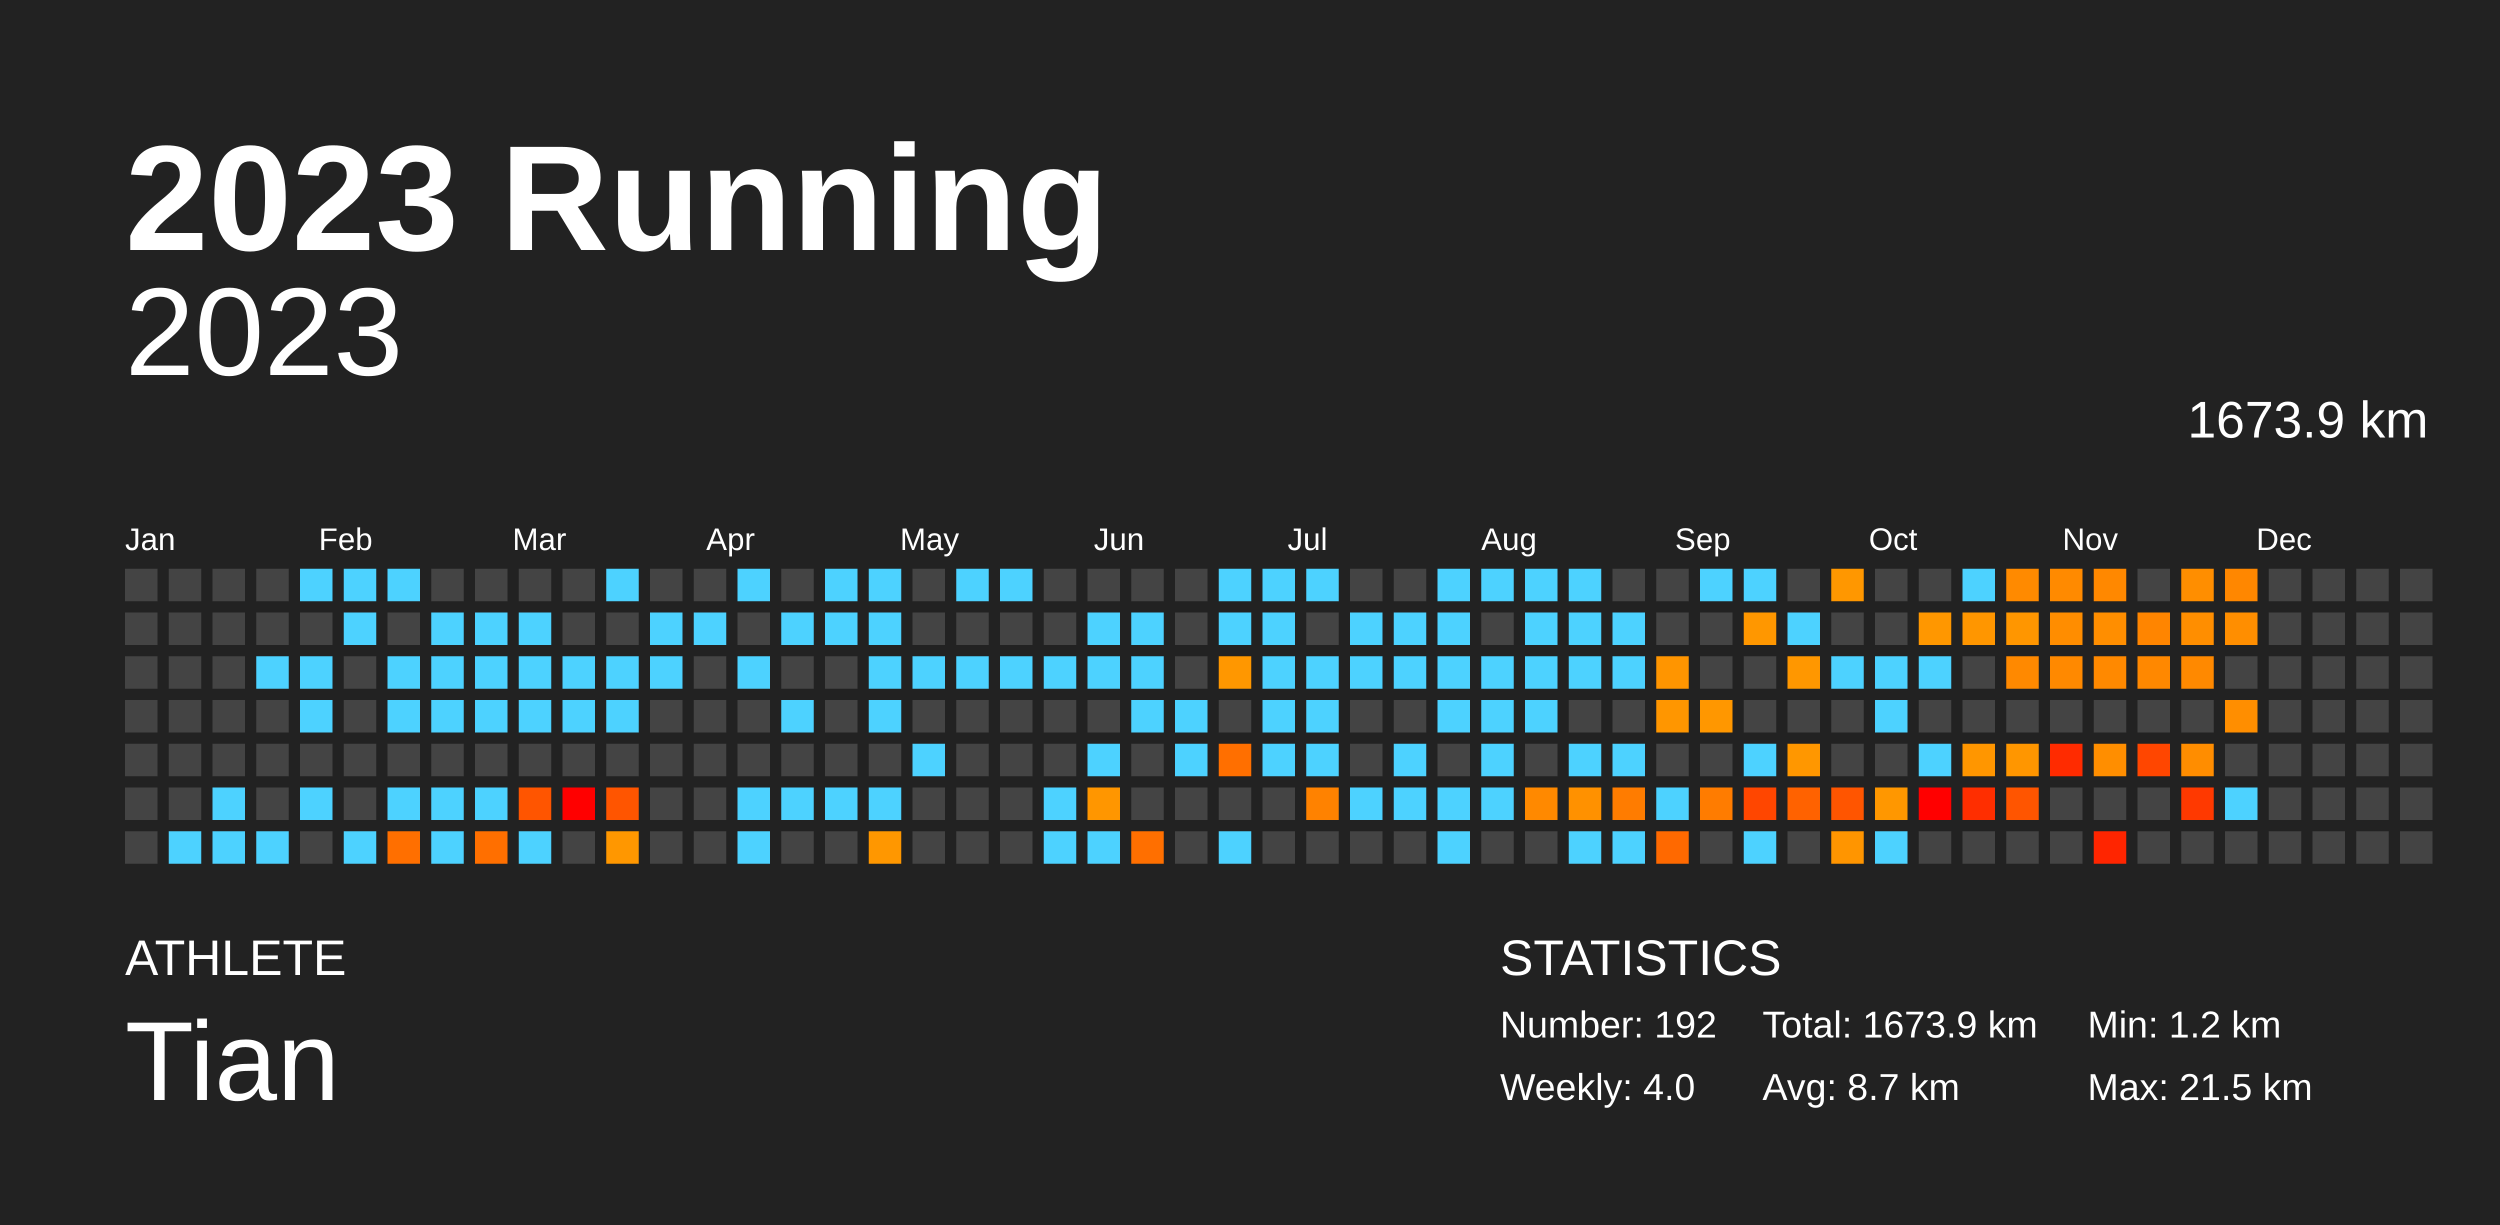
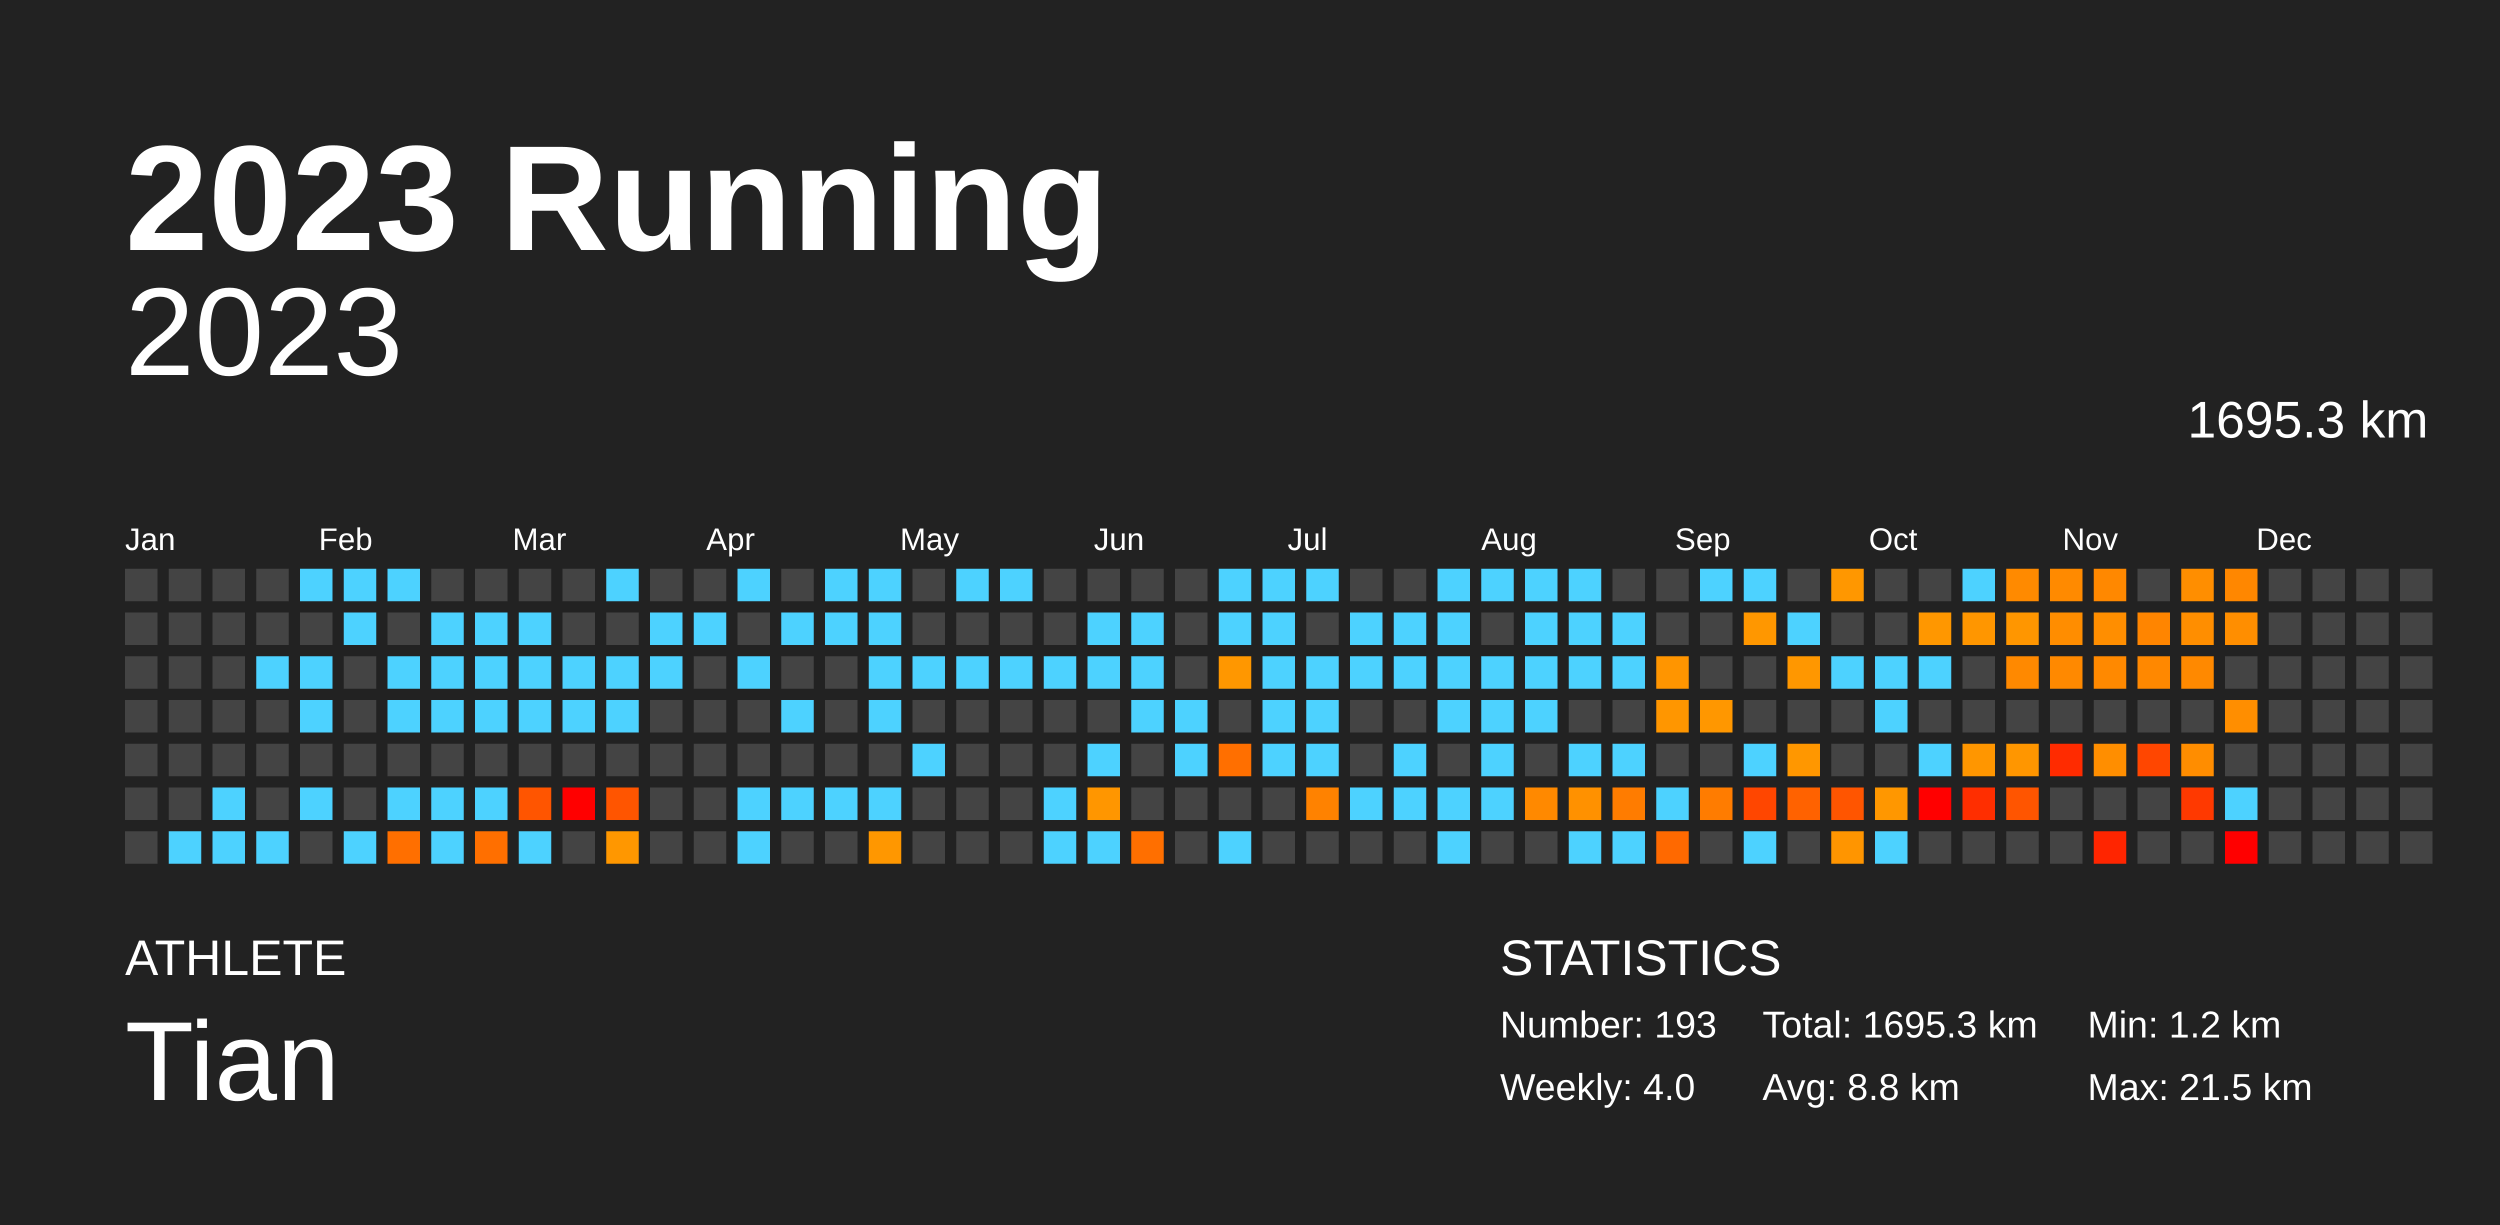
<svg xmlns="http://www.w3.org/2000/svg" baseProfile="full" height="98mm" version="1.1" viewBox="0,0,200,98" width="200mm">
  <defs />
  <rect fill="#222222" height="98" width="200" x="0" y="0" />
  <text fill="#FFFFFF" style="font-size:12px; font-family:Arial; font-weight:bold;" x="10" y="20">2023 Running</text>
  <text fill="#FFFFFF" style="font-size:4px; font-family:Arial" x="10" y="78">ATHLETE</text>
  <text fill="#FFFFFF" style="font-size:9px; font-family:Arial" x="10" y="88">Tian</text>
  <text fill="#FFFFFF" style="font-size:4px; font-family:Arial" x="120" y="78">STATISTICS</text>
-   <text fill="#FFFFFF" style="font-size:3px; font-family:Arial" x="120" y="83">Number: 192</text>
+   <text fill="#FFFFFF" style="font-size:3px; font-family:Arial" x="120" y="83">Number: 193</text>
  <text fill="#FFFFFF" style="font-size:3px; font-family:Arial" x="120" y="88">Weekly: 4.0</text>
-   <text fill="#FFFFFF" style="font-size:3px; font-family:Arial" x="141" y="83">Total: 1673.9 km</text>
-   <text fill="#FFFFFF" style="font-size:3px; font-family:Arial" x="141" y="88">Avg: 8.7 km</text>
+   <text fill="#FFFFFF" style="font-size:3px; font-family:Arial" x="141" y="83">Total: 1695.3 km</text>
+   <text fill="#FFFFFF" style="font-size:3px; font-family:Arial" x="141" y="88">Avg: 8.8 km</text>
  <text fill="#FFFFFF" style="font-size:3px; font-family:Arial" x="167" y="83">Min: 1.2 km</text>
  <text fill="#FFFFFF" style="font-size:3px; font-family:Arial" x="167" y="88">Max: 21.5 km</text>
  <text alignment-baseline="hanging" fill="#FFFFFF" style="font-size:10.0px; font-family:Arial;" x="10" y="30">2023</text>
-   <text alignment-baseline="hanging" fill="#FFFFFF" style="font-size:4.125px; font-family:Arial;" x="175" y="35">1673.9 km</text>
+   <text alignment-baseline="hanging" fill="#FFFFFF" style="font-size:4.125px; font-family:Arial;" x="175" y="35">1695.3 km</text>
  <text fill="#FFFFFF" style="font-size:2.5px; font-family:Arial" x="10.0" y="44">Jan</text>
  <text fill="#FFFFFF" style="font-size:2.5px; font-family:Arial" x="25.5" y="44">Feb</text>
  <text fill="#FFFFFF" style="font-size:2.5px; font-family:Arial" x="41.0" y="44">Mar</text>
  <text fill="#FFFFFF" style="font-size:2.5px; font-family:Arial" x="56.5" y="44">Apr</text>
  <text fill="#FFFFFF" style="font-size:2.5px; font-family:Arial" x="72.0" y="44">May</text>
  <text fill="#FFFFFF" style="font-size:2.5px; font-family:Arial" x="87.5" y="44">Jun</text>
  <text fill="#FFFFFF" style="font-size:2.5px; font-family:Arial" x="103.0" y="44">Jul</text>
  <text fill="#FFFFFF" style="font-size:2.5px; font-family:Arial" x="118.5" y="44">Aug</text>
  <text fill="#FFFFFF" style="font-size:2.5px; font-family:Arial" x="134.0" y="44">Sep</text>
  <text fill="#FFFFFF" style="font-size:2.5px; font-family:Arial" x="149.5" y="44">Oct</text>
  <text fill="#FFFFFF" style="font-size:2.5px; font-family:Arial" x="165.0" y="44">Nov</text>
  <text fill="#FFFFFF" style="font-size:2.5px; font-family:Arial" x="180.5" y="44">Dec</text>
  <rect fill="#444444" height="2.6" width="2.6" x="10.0" y="45.5" />
  <rect fill="#444444" height="2.6" width="2.6" x="10.0" y="49.0" />
  <rect fill="#444444" height="2.6" width="2.6" x="10.0" y="52.5" />
  <rect fill="#444444" height="2.6" width="2.6" x="10.0" y="56.0" />
  <rect fill="#444444" height="2.6" width="2.6" x="10.0" y="59.5" />
  <rect fill="#444444" height="2.6" width="2.6" x="10.0" y="63.0" />
  <rect fill="#444444" height="2.6" width="2.6" x="10.0" y="66.5" />
  <rect fill="#444444" height="2.6" width="2.6" x="13.5" y="45.5" />
  <rect fill="#444444" height="2.6" width="2.6" x="13.5" y="49.0" />
  <rect fill="#444444" height="2.6" width="2.6" x="13.5" y="52.5" />
  <rect fill="#444444" height="2.6" width="2.6" x="13.5" y="56.0" />
  <rect fill="#444444" height="2.6" width="2.6" x="13.5" y="59.5" />
  <rect fill="#444444" height="2.6" width="2.6" x="13.5" y="63.0" />
  <rect fill="#4dd2ff" height="2.6" width="2.6" x="13.5" y="66.5" />
  <rect fill="#444444" height="2.6" width="2.6" x="17.0" y="45.5" />
  <rect fill="#444444" height="2.6" width="2.6" x="17.0" y="49.0" />
  <rect fill="#444444" height="2.6" width="2.6" x="17.0" y="52.5" />
  <rect fill="#444444" height="2.6" width="2.6" x="17.0" y="56.0" />
  <rect fill="#444444" height="2.6" width="2.6" x="17.0" y="59.5" />
  <rect fill="#4dd2ff" height="2.6" width="2.6" x="17.0" y="63.0" />
  <rect fill="#4dd2ff" height="2.6" width="2.6" x="17.0" y="66.5" />
  <rect fill="#444444" height="2.6" width="2.6" x="20.5" y="45.5" />
  <rect fill="#444444" height="2.6" width="2.6" x="20.5" y="49.0" />
  <rect fill="#4dd2ff" height="2.6" width="2.6" x="20.5" y="52.5" />
  <rect fill="#444444" height="2.6" width="2.6" x="20.5" y="56.0" />
  <rect fill="#444444" height="2.6" width="2.6" x="20.5" y="59.5" />
  <rect fill="#444444" height="2.6" width="2.6" x="20.5" y="63.0" />
  <rect fill="#4dd2ff" height="2.6" width="2.6" x="20.5" y="66.5" />
  <rect fill="#4dd2ff" height="2.6" width="2.6" x="24.0" y="45.5" />
  <rect fill="#444444" height="2.6" width="2.6" x="24.0" y="49.0" />
  <rect fill="#4dd2ff" height="2.6" width="2.6" x="24.0" y="52.5" />
  <rect fill="#4dd2ff" height="2.6" width="2.6" x="24.0" y="56.0" />
  <rect fill="#444444" height="2.6" width="2.6" x="24.0" y="59.5" />
  <rect fill="#4dd2ff" height="2.6" width="2.6" x="24.0" y="63.0" />
  <rect fill="#444444" height="2.6" width="2.6" x="24.0" y="66.5" />
  <rect fill="#4dd2ff" height="2.6" width="2.6" x="27.5" y="45.5" />
  <rect fill="#4dd2ff" height="2.6" width="2.6" x="27.5" y="49.0" />
  <rect fill="#444444" height="2.6" width="2.6" x="27.5" y="52.5" />
  <rect fill="#444444" height="2.6" width="2.6" x="27.5" y="56.0" />
  <rect fill="#444444" height="2.6" width="2.6" x="27.5" y="59.5" />
  <rect fill="#444444" height="2.6" width="2.6" x="27.5" y="63.0" />
  <rect fill="#4dd2ff" height="2.6" width="2.6" x="27.5" y="66.5" />
  <rect fill="#4dd2ff" height="2.6" width="2.6" x="31.0" y="45.5" />
  <rect fill="#444444" height="2.6" width="2.6" x="31.0" y="49.0" />
  <rect fill="#4dd2ff" height="2.6" width="2.6" x="31.0" y="52.5" />
  <rect fill="#4dd2ff" height="2.6" width="2.6" x="31.0" y="56.0" />
  <rect fill="#444444" height="2.6" width="2.6" x="31.0" y="59.5" />
  <rect fill="#4dd2ff" height="2.6" width="2.6" x="31.0" y="63.0" />
  <rect fill="#ff6f00" height="2.6" width="2.6" x="31.0" y="66.5" />
  <rect fill="#444444" height="2.6" width="2.6" x="34.5" y="45.5" />
  <rect fill="#4dd2ff" height="2.6" width="2.6" x="34.5" y="49.0" />
  <rect fill="#4dd2ff" height="2.6" width="2.6" x="34.5" y="52.5" />
  <rect fill="#4dd2ff" height="2.6" width="2.6" x="34.5" y="56.0" />
  <rect fill="#444444" height="2.6" width="2.6" x="34.5" y="59.5" />
  <rect fill="#4dd2ff" height="2.6" width="2.6" x="34.5" y="63.0" />
  <rect fill="#4dd2ff" height="2.6" width="2.6" x="34.5" y="66.5" />
  <rect fill="#444444" height="2.6" width="2.6" x="38.0" y="45.5" />
  <rect fill="#4dd2ff" height="2.6" width="2.6" x="38.0" y="49.0" />
  <rect fill="#4dd2ff" height="2.6" width="2.6" x="38.0" y="52.5" />
  <rect fill="#4dd2ff" height="2.6" width="2.6" x="38.0" y="56.0" />
  <rect fill="#444444" height="2.6" width="2.6" x="38.0" y="59.5" />
  <rect fill="#4dd2ff" height="2.6" width="2.6" x="38.0" y="63.0" />
  <rect fill="#ff6f00" height="2.6" width="2.6" x="38.0" y="66.5" />
  <rect fill="#444444" height="2.6" width="2.6" x="41.5" y="45.5" />
  <rect fill="#4dd2ff" height="2.6" width="2.6" x="41.5" y="49.0" />
  <rect fill="#4dd2ff" height="2.6" width="2.6" x="41.5" y="52.5" />
  <rect fill="#4dd2ff" height="2.6" width="2.6" x="41.5" y="56.0" />
  <rect fill="#444444" height="2.6" width="2.6" x="41.5" y="59.5" />
  <rect fill="#ff5500" height="2.6" width="2.6" x="41.5" y="63.0" />
  <rect fill="#4dd2ff" height="2.6" width="2.6" x="41.5" y="66.5" />
  <rect fill="#444444" height="2.6" width="2.6" x="45.0" y="45.5" />
  <rect fill="#444444" height="2.6" width="2.6" x="45.0" y="49.0" />
  <rect fill="#4dd2ff" height="2.6" width="2.6" x="45.0" y="52.5" />
  <rect fill="#4dd2ff" height="2.6" width="2.6" x="45.0" y="56.0" />
  <rect fill="#444444" height="2.6" width="2.6" x="45.0" y="59.5" />
  <rect fill="red" height="2.6" width="2.6" x="45.0" y="63.0" />
  <rect fill="#444444" height="2.6" width="2.6" x="45.0" y="66.5" />
  <rect fill="#4dd2ff" height="2.6" width="2.6" x="48.5" y="45.5" />
  <rect fill="#444444" height="2.6" width="2.6" x="48.5" y="49.0" />
  <rect fill="#4dd2ff" height="2.6" width="2.6" x="48.5" y="52.5" />
  <rect fill="#4dd2ff" height="2.6" width="2.6" x="48.5" y="56.0" />
  <rect fill="#444444" height="2.6" width="2.6" x="48.5" y="59.5" />
  <rect fill="#ff5500" height="2.6" width="2.6" x="48.5" y="63.0" />
  <rect fill="#ff9700" height="2.6" width="2.6" x="48.5" y="66.5" />
  <rect fill="#444444" height="2.6" width="2.6" x="52.0" y="45.5" />
  <rect fill="#4dd2ff" height="2.6" width="2.6" x="52.0" y="49.0" />
  <rect fill="#4dd2ff" height="2.6" width="2.6" x="52.0" y="52.5" />
  <rect fill="#444444" height="2.6" width="2.6" x="52.0" y="56.0" />
  <rect fill="#444444" height="2.6" width="2.6" x="52.0" y="59.5" />
  <rect fill="#444444" height="2.6" width="2.6" x="52.0" y="63.0" />
  <rect fill="#444444" height="2.6" width="2.6" x="52.0" y="66.5" />
  <rect fill="#444444" height="2.6" width="2.6" x="55.5" y="45.5" />
  <rect fill="#4dd2ff" height="2.6" width="2.6" x="55.5" y="49.0" />
  <rect fill="#444444" height="2.6" width="2.6" x="55.5" y="52.5" />
  <rect fill="#444444" height="2.6" width="2.6" x="55.5" y="56.0" />
  <rect fill="#444444" height="2.6" width="2.6" x="55.5" y="59.5" />
  <rect fill="#444444" height="2.6" width="2.6" x="55.5" y="63.0" />
  <rect fill="#444444" height="2.6" width="2.6" x="55.5" y="66.5" />
  <rect fill="#4dd2ff" height="2.6" width="2.6" x="59.0" y="45.5" />
  <rect fill="#444444" height="2.6" width="2.6" x="59.0" y="49.0" />
  <rect fill="#4dd2ff" height="2.6" width="2.6" x="59.0" y="52.5" />
  <rect fill="#444444" height="2.6" width="2.6" x="59.0" y="56.0" />
  <rect fill="#444444" height="2.6" width="2.6" x="59.0" y="59.5" />
  <rect fill="#4dd2ff" height="2.6" width="2.6" x="59.0" y="63.0" />
  <rect fill="#4dd2ff" height="2.6" width="2.6" x="59.0" y="66.5" />
  <rect fill="#444444" height="2.6" width="2.6" x="62.5" y="45.5" />
  <rect fill="#4dd2ff" height="2.6" width="2.6" x="62.5" y="49.0" />
  <rect fill="#444444" height="2.6" width="2.6" x="62.5" y="52.5" />
  <rect fill="#4dd2ff" height="2.6" width="2.6" x="62.5" y="56.0" />
  <rect fill="#444444" height="2.6" width="2.6" x="62.5" y="59.5" />
  <rect fill="#4dd2ff" height="2.6" width="2.6" x="62.5" y="63.0" />
  <rect fill="#444444" height="2.6" width="2.6" x="62.5" y="66.5" />
  <rect fill="#4dd2ff" height="2.6" width="2.6" x="66.0" y="45.5" />
  <rect fill="#4dd2ff" height="2.6" width="2.6" x="66.0" y="49.0" />
  <rect fill="#444444" height="2.6" width="2.6" x="66.0" y="52.5" />
  <rect fill="#444444" height="2.6" width="2.6" x="66.0" y="56.0" />
  <rect fill="#444444" height="2.6" width="2.6" x="66.0" y="59.5" />
  <rect fill="#4dd2ff" height="2.6" width="2.6" x="66.0" y="63.0" />
  <rect fill="#444444" height="2.6" width="2.6" x="66.0" y="66.5" />
  <rect fill="#4dd2ff" height="2.6" width="2.6" x="69.5" y="45.5" />
  <rect fill="#4dd2ff" height="2.6" width="2.6" x="69.5" y="49.0" />
  <rect fill="#4dd2ff" height="2.6" width="2.6" x="69.5" y="52.5" />
  <rect fill="#4dd2ff" height="2.6" width="2.6" x="69.5" y="56.0" />
  <rect fill="#444444" height="2.6" width="2.6" x="69.5" y="59.5" />
  <rect fill="#4dd2ff" height="2.6" width="2.6" x="69.5" y="63.0" />
  <rect fill="#ff9700" height="2.6" width="2.6" x="69.5" y="66.5" />
  <rect fill="#444444" height="2.6" width="2.6" x="73.0" y="45.5" />
  <rect fill="#444444" height="2.6" width="2.6" x="73.0" y="49.0" />
  <rect fill="#4dd2ff" height="2.6" width="2.6" x="73.0" y="52.5" />
  <rect fill="#444444" height="2.6" width="2.6" x="73.0" y="56.0" />
  <rect fill="#4dd2ff" height="2.6" width="2.6" x="73.0" y="59.5" />
  <rect fill="#444444" height="2.6" width="2.6" x="73.0" y="63.0" />
  <rect fill="#444444" height="2.6" width="2.6" x="73.0" y="66.5" />
  <rect fill="#4dd2ff" height="2.6" width="2.6" x="76.5" y="45.5" />
  <rect fill="#444444" height="2.6" width="2.6" x="76.5" y="49.0" />
  <rect fill="#4dd2ff" height="2.6" width="2.6" x="76.5" y="52.5" />
  <rect fill="#444444" height="2.6" width="2.6" x="76.5" y="56.0" />
  <rect fill="#444444" height="2.6" width="2.6" x="76.5" y="59.5" />
  <rect fill="#444444" height="2.6" width="2.6" x="76.5" y="63.0" />
  <rect fill="#444444" height="2.6" width="2.6" x="76.5" y="66.5" />
  <rect fill="#4dd2ff" height="2.6" width="2.6" x="80.0" y="45.5" />
  <rect fill="#444444" height="2.6" width="2.6" x="80.0" y="49.0" />
  <rect fill="#4dd2ff" height="2.6" width="2.6" x="80.0" y="52.5" />
  <rect fill="#444444" height="2.6" width="2.6" x="80.0" y="56.0" />
  <rect fill="#444444" height="2.6" width="2.6" x="80.0" y="59.5" />
  <rect fill="#444444" height="2.6" width="2.6" x="80.0" y="63.0" />
  <rect fill="#444444" height="2.6" width="2.6" x="80.0" y="66.5" />
  <rect fill="#444444" height="2.6" width="2.6" x="83.5" y="45.5" />
  <rect fill="#444444" height="2.6" width="2.6" x="83.5" y="49.0" />
  <rect fill="#4dd2ff" height="2.6" width="2.6" x="83.5" y="52.5" />
  <rect fill="#444444" height="2.6" width="2.6" x="83.5" y="56.0" />
  <rect fill="#444444" height="2.6" width="2.6" x="83.5" y="59.5" />
  <rect fill="#4dd2ff" height="2.6" width="2.6" x="83.5" y="63.0" />
  <rect fill="#4dd2ff" height="2.6" width="2.6" x="83.5" y="66.5" />
  <rect fill="#444444" height="2.6" width="2.6" x="87.0" y="45.5" />
  <rect fill="#4dd2ff" height="2.6" width="2.6" x="87.0" y="49.0" />
  <rect fill="#4dd2ff" height="2.6" width="2.6" x="87.0" y="52.5" />
  <rect fill="#444444" height="2.6" width="2.6" x="87.0" y="56.0" />
  <rect fill="#4dd2ff" height="2.6" width="2.6" x="87.0" y="59.5" />
  <rect fill="#ff9600" height="2.6" width="2.6" x="87.0" y="63.0" />
  <rect fill="#4dd2ff" height="2.6" width="2.6" x="87.0" y="66.5" />
  <rect fill="#444444" height="2.6" width="2.6" x="90.5" y="45.5" />
  <rect fill="#4dd2ff" height="2.6" width="2.6" x="90.5" y="49.0" />
  <rect fill="#4dd2ff" height="2.6" width="2.6" x="90.5" y="52.5" />
  <rect fill="#4dd2ff" height="2.6" width="2.6" x="90.5" y="56.0" />
  <rect fill="#444444" height="2.6" width="2.6" x="90.5" y="59.5" />
  <rect fill="#444444" height="2.6" width="2.6" x="90.5" y="63.0" />
  <rect fill="#ff6f00" height="2.6" width="2.6" x="90.5" y="66.5" />
  <rect fill="#444444" height="2.6" width="2.6" x="94.0" y="45.5" />
  <rect fill="#444444" height="2.6" width="2.6" x="94.0" y="49.0" />
  <rect fill="#444444" height="2.6" width="2.6" x="94.0" y="52.5" />
  <rect fill="#4dd2ff" height="2.6" width="2.6" x="94.0" y="56.0" />
  <rect fill="#4dd2ff" height="2.6" width="2.6" x="94.0" y="59.5" />
  <rect fill="#444444" height="2.6" width="2.6" x="94.0" y="63.0" />
  <rect fill="#444444" height="2.6" width="2.6" x="94.0" y="66.5" />
  <rect fill="#4dd2ff" height="2.6" width="2.6" x="97.5" y="45.5" />
  <rect fill="#4dd2ff" height="2.6" width="2.6" x="97.5" y="49.0" />
  <rect fill="#ff9700" height="2.6" width="2.6" x="97.5" y="52.5" />
  <rect fill="#444444" height="2.6" width="2.6" x="97.5" y="56.0" />
  <rect fill="#ff6f00" height="2.6" width="2.6" x="97.5" y="59.5" />
  <rect fill="#444444" height="2.6" width="2.6" x="97.5" y="63.0" />
  <rect fill="#4dd2ff" height="2.6" width="2.6" x="97.5" y="66.5" />
  <rect fill="#4dd2ff" height="2.6" width="2.6" x="101.0" y="45.5" />
  <rect fill="#4dd2ff" height="2.6" width="2.6" x="101.0" y="49.0" />
  <rect fill="#4dd2ff" height="2.6" width="2.6" x="101.0" y="52.5" />
  <rect fill="#4dd2ff" height="2.6" width="2.6" x="101.0" y="56.0" />
  <rect fill="#4dd2ff" height="2.6" width="2.6" x="101.0" y="59.5" />
  <rect fill="#444444" height="2.6" width="2.6" x="101.0" y="63.0" />
  <rect fill="#444444" height="2.6" width="2.6" x="101.0" y="66.5" />
  <rect fill="#4dd2ff" height="2.6" width="2.6" x="104.5" y="45.5" />
  <rect fill="#444444" height="2.6" width="2.6" x="104.5" y="49.0" />
  <rect fill="#4dd2ff" height="2.6" width="2.6" x="104.5" y="52.5" />
  <rect fill="#4dd2ff" height="2.6" width="2.6" x="104.5" y="56.0" />
  <rect fill="#4dd2ff" height="2.6" width="2.6" x="104.5" y="59.5" />
  <rect fill="#ff8200" height="2.6" width="2.6" x="104.5" y="63.0" />
  <rect fill="#444444" height="2.6" width="2.6" x="104.5" y="66.5" />
  <rect fill="#444444" height="2.6" width="2.6" x="108.0" y="45.5" />
  <rect fill="#4dd2ff" height="2.6" width="2.6" x="108.0" y="49.0" />
  <rect fill="#4dd2ff" height="2.6" width="2.6" x="108.0" y="52.5" />
  <rect fill="#444444" height="2.6" width="2.6" x="108.0" y="56.0" />
  <rect fill="#444444" height="2.6" width="2.6" x="108.0" y="59.5" />
  <rect fill="#4dd2ff" height="2.6" width="2.6" x="108.0" y="63.0" />
  <rect fill="#444444" height="2.6" width="2.6" x="108.0" y="66.5" />
  <rect fill="#444444" height="2.6" width="2.6" x="111.5" y="45.5" />
  <rect fill="#4dd2ff" height="2.6" width="2.6" x="111.5" y="49.0" />
  <rect fill="#4dd2ff" height="2.6" width="2.6" x="111.5" y="52.5" />
  <rect fill="#444444" height="2.6" width="2.6" x="111.5" y="56.0" />
  <rect fill="#4dd2ff" height="2.6" width="2.6" x="111.5" y="59.5" />
  <rect fill="#4dd2ff" height="2.6" width="2.6" x="111.5" y="63.0" />
  <rect fill="#444444" height="2.6" width="2.6" x="111.5" y="66.5" />
  <rect fill="#4dd2ff" height="2.6" width="2.6" x="115.0" y="45.5" />
  <rect fill="#4dd2ff" height="2.6" width="2.6" x="115.0" y="49.0" />
  <rect fill="#4dd2ff" height="2.6" width="2.6" x="115.0" y="52.5" />
  <rect fill="#4dd2ff" height="2.6" width="2.6" x="115.0" y="56.0" />
  <rect fill="#444444" height="2.6" width="2.6" x="115.0" y="59.5" />
  <rect fill="#4dd2ff" height="2.6" width="2.6" x="115.0" y="63.0" />
  <rect fill="#4dd2ff" height="2.6" width="2.6" x="115.0" y="66.5" />
  <rect fill="#4dd2ff" height="2.6" width="2.6" x="118.5" y="45.5" />
  <rect fill="#444444" height="2.6" width="2.6" x="118.5" y="49.0" />
  <rect fill="#4dd2ff" height="2.6" width="2.6" x="118.5" y="52.5" />
  <rect fill="#4dd2ff" height="2.6" width="2.6" x="118.5" y="56.0" />
  <rect fill="#4dd2ff" height="2.6" width="2.6" x="118.5" y="59.5" />
  <rect fill="#4dd2ff" height="2.6" width="2.6" x="118.5" y="63.0" />
  <rect fill="#444444" height="2.6" width="2.6" x="118.5" y="66.5" />
  <rect fill="#4dd2ff" height="2.6" width="2.6" x="122.0" y="45.5" />
  <rect fill="#4dd2ff" height="2.6" width="2.6" x="122.0" y="49.0" />
  <rect fill="#4dd2ff" height="2.6" width="2.6" x="122.0" y="52.5" />
  <rect fill="#4dd2ff" height="2.6" width="2.6" x="122.0" y="56.0" />
  <rect fill="#444444" height="2.6" width="2.6" x="122.0" y="59.5" />
  <rect fill="#ff8900" height="2.6" width="2.6" x="122.0" y="63.0" />
  <rect fill="#444444" height="2.6" width="2.6" x="122.0" y="66.5" />
  <rect fill="#4dd2ff" height="2.6" width="2.6" x="125.5" y="45.5" />
  <rect fill="#4dd2ff" height="2.6" width="2.6" x="125.5" y="49.0" />
  <rect fill="#4dd2ff" height="2.6" width="2.6" x="125.5" y="52.5" />
  <rect fill="#444444" height="2.6" width="2.6" x="125.5" y="56.0" />
  <rect fill="#4dd2ff" height="2.6" width="2.6" x="125.5" y="59.5" />
  <rect fill="#ff9100" height="2.6" width="2.6" x="125.5" y="63.0" />
  <rect fill="#4dd2ff" height="2.6" width="2.6" x="125.5" y="66.5" />
  <rect fill="#444444" height="2.6" width="2.6" x="129.0" y="45.5" />
  <rect fill="#4dd2ff" height="2.6" width="2.6" x="129.0" y="49.0" />
  <rect fill="#4dd2ff" height="2.6" width="2.6" x="129.0" y="52.5" />
  <rect fill="#444444" height="2.6" width="2.6" x="129.0" y="56.0" />
  <rect fill="#4dd2ff" height="2.6" width="2.6" x="129.0" y="59.5" />
  <rect fill="#ff7c00" height="2.6" width="2.6" x="129.0" y="63.0" />
  <rect fill="#4dd2ff" height="2.6" width="2.6" x="129.0" y="66.5" />
  <rect fill="#444444" height="2.6" width="2.6" x="132.5" y="45.5" />
  <rect fill="#444444" height="2.6" width="2.6" x="132.5" y="49.0" />
  <rect fill="#ff9500" height="2.6" width="2.6" x="132.5" y="52.5" />
  <rect fill="#ff9600" height="2.6" width="2.6" x="132.5" y="56.0" />
  <rect fill="#444444" height="2.6" width="2.6" x="132.5" y="59.5" />
  <rect fill="#4dd2ff" height="2.6" width="2.6" x="132.5" y="63.0" />
  <rect fill="#ff6900" height="2.6" width="2.6" x="132.5" y="66.5" />
  <rect fill="#4dd2ff" height="2.6" width="2.6" x="136.0" y="45.5" />
  <rect fill="#444444" height="2.6" width="2.6" x="136.0" y="49.0" />
  <rect fill="#444444" height="2.6" width="2.6" x="136.0" y="52.5" />
  <rect fill="#ff9700" height="2.6" width="2.6" x="136.0" y="56.0" />
  <rect fill="#444444" height="2.6" width="2.6" x="136.0" y="59.5" />
  <rect fill="#ff7c00" height="2.6" width="2.6" x="136.0" y="63.0" />
  <rect fill="#444444" height="2.6" width="2.6" x="136.0" y="66.5" />
  <rect fill="#4dd2ff" height="2.6" width="2.6" x="139.5" y="45.5" />
  <rect fill="#ff9700" height="2.6" width="2.6" x="139.5" y="49.0" />
  <rect fill="#444444" height="2.6" width="2.6" x="139.5" y="52.5" />
  <rect fill="#444444" height="2.6" width="2.6" x="139.5" y="56.0" />
  <rect fill="#4dd2ff" height="2.6" width="2.6" x="139.5" y="59.5" />
  <rect fill="#ff4600" height="2.6" width="2.6" x="139.5" y="63.0" />
  <rect fill="#4dd2ff" height="2.6" width="2.6" x="139.5" y="66.5" />
  <rect fill="#444444" height="2.6" width="2.6" x="143.0" y="45.5" />
  <rect fill="#4dd2ff" height="2.6" width="2.6" x="143.0" y="49.0" />
  <rect fill="#ff9700" height="2.6" width="2.6" x="143.0" y="52.5" />
  <rect fill="#444444" height="2.6" width="2.6" x="143.0" y="56.0" />
  <rect fill="#ff9700" height="2.6" width="2.6" x="143.0" y="59.5" />
  <rect fill="#ff6200" height="2.6" width="2.6" x="143.0" y="63.0" />
  <rect fill="#444444" height="2.6" width="2.6" x="143.0" y="66.5" />
  <rect fill="#ff9700" height="2.6" width="2.6" x="146.5" y="45.5" />
  <rect fill="#444444" height="2.6" width="2.6" x="146.5" y="49.0" />
  <rect fill="#4dd2ff" height="2.6" width="2.6" x="146.5" y="52.5" />
  <rect fill="#444444" height="2.6" width="2.6" x="146.5" y="56.0" />
  <rect fill="#444444" height="2.6" width="2.6" x="146.5" y="59.5" />
  <rect fill="#ff5500" height="2.6" width="2.6" x="146.5" y="63.0" />
  <rect fill="#ff9500" height="2.6" width="2.6" x="146.5" y="66.5" />
  <rect fill="#444444" height="2.6" width="2.6" x="150.0" y="45.5" />
  <rect fill="#444444" height="2.6" width="2.6" x="150.0" y="49.0" />
  <rect fill="#4dd2ff" height="2.6" width="2.6" x="150.0" y="52.5" />
  <rect fill="#4dd2ff" height="2.6" width="2.6" x="150.0" y="56.0" />
  <rect fill="#444444" height="2.6" width="2.6" x="150.0" y="59.5" />
  <rect fill="#ff9700" height="2.6" width="2.6" x="150.0" y="63.0" />
  <rect fill="#4dd2ff" height="2.6" width="2.6" x="150.0" y="66.5" />
  <rect fill="#444444" height="2.6" width="2.6" x="153.5" y="45.5" />
  <rect fill="#ff9700" height="2.6" width="2.6" x="153.5" y="49.0" />
  <rect fill="#4dd2ff" height="2.6" width="2.6" x="153.5" y="52.5" />
  <rect fill="#444444" height="2.6" width="2.6" x="153.5" y="56.0" />
  <rect fill="#4dd2ff" height="2.6" width="2.6" x="153.5" y="59.5" />
  <rect fill="red" height="2.6" width="2.6" x="153.5" y="63.0" />
  <rect fill="#444444" height="2.6" width="2.6" x="153.5" y="66.5" />
  <rect fill="#4dd2ff" height="2.6" width="2.6" x="157.0" y="45.5" />
  <rect fill="#ff9600" height="2.6" width="2.6" x="157.0" y="49.0" />
  <rect fill="#444444" height="2.6" width="2.6" x="157.0" y="52.5" />
  <rect fill="#444444" height="2.6" width="2.6" x="157.0" y="56.0" />
  <rect fill="#ff9600" height="2.6" width="2.6" x="157.0" y="59.5" />
  <rect fill="#ff2e00" height="2.6" width="2.6" x="157.0" y="63.0" />
  <rect fill="#444444" height="2.6" width="2.6" x="157.0" y="66.5" />
  <rect fill="#ff8a00" height="2.6" width="2.6" x="160.5" y="45.5" />
  <rect fill="#ff9600" height="2.6" width="2.6" x="160.5" y="49.0" />
  <rect fill="#ff8900" height="2.6" width="2.6" x="160.5" y="52.5" />
  <rect fill="#444444" height="2.6" width="2.6" x="160.5" y="56.0" />
  <rect fill="#ff9600" height="2.6" width="2.6" x="160.5" y="59.5" />
  <rect fill="#ff5500" height="2.6" width="2.6" x="160.5" y="63.0" />
  <rect fill="#444444" height="2.6" width="2.6" x="160.5" y="66.5" />
  <rect fill="#ff8a00" height="2.6" width="2.6" x="164.0" y="45.5" />
  <rect fill="#ff8d00" height="2.6" width="2.6" x="164.0" y="49.0" />
  <rect fill="#ff8900" height="2.6" width="2.6" x="164.0" y="52.5" />
  <rect fill="#444444" height="2.6" width="2.6" x="164.0" y="56.0" />
  <rect fill="#ff2b00" height="2.6" width="2.6" x="164.0" y="59.5" />
  <rect fill="#444444" height="2.6" width="2.6" x="164.0" y="63.0" />
  <rect fill="#444444" height="2.6" width="2.6" x="164.0" y="66.5" />
  <rect fill="#ff8800" height="2.6" width="2.6" x="167.5" y="45.5" />
  <rect fill="#ff8e00" height="2.6" width="2.6" x="167.5" y="49.0" />
  <rect fill="#ff8900" height="2.6" width="2.6" x="167.5" y="52.5" />
  <rect fill="#444444" height="2.6" width="2.6" x="167.5" y="56.0" />
  <rect fill="#ff8e00" height="2.6" width="2.6" x="167.5" y="59.5" />
  <rect fill="#444444" height="2.6" width="2.6" x="167.5" y="63.0" />
  <rect fill="#ff2500" height="2.6" width="2.6" x="167.5" y="66.5" />
  <rect fill="#444444" height="2.6" width="2.6" x="171.0" y="45.5" />
  <rect fill="#ff8500" height="2.6" width="2.6" x="171.0" y="49.0" />
  <rect fill="#ff8800" height="2.6" width="2.6" x="171.0" y="52.5" />
  <rect fill="#444444" height="2.6" width="2.6" x="171.0" y="56.0" />
  <rect fill="#ff4600" height="2.6" width="2.6" x="171.0" y="59.5" />
  <rect fill="#444444" height="2.6" width="2.6" x="171.0" y="63.0" />
  <rect fill="#444444" height="2.6" width="2.6" x="171.0" y="66.5" />
  <rect fill="#ff8e00" height="2.6" width="2.6" x="174.5" y="45.5" />
  <rect fill="#ff8e00" height="2.6" width="2.6" x="174.5" y="49.0" />
  <rect fill="#ff8900" height="2.6" width="2.6" x="174.5" y="52.5" />
  <rect fill="#444444" height="2.6" width="2.6" x="174.5" y="56.0" />
  <rect fill="#ff8d00" height="2.6" width="2.6" x="174.5" y="59.5" />
  <rect fill="#ff3900" height="2.6" width="2.6" x="174.5" y="63.0" />
  <rect fill="#444444" height="2.6" width="2.6" x="174.5" y="66.5" />
  <rect fill="#ff8700" height="2.6" width="2.6" x="178.0" y="45.5" />
  <rect fill="#ff8e00" height="2.6" width="2.6" x="178.0" y="49.0" />
  <rect fill="#444444" height="2.6" width="2.6" x="178.0" y="52.5" />
  <rect fill="#ff8e00" height="2.6" width="2.6" x="178.0" y="56.0" />
  <rect fill="#444444" height="2.6" width="2.6" x="178.0" y="59.5" />
  <rect fill="#4dd2ff" height="2.6" width="2.6" x="178.0" y="63.0" />
-   <rect fill="#444444" height="2.6" width="2.6" x="178.0" y="66.5" />
+   <rect fill="red" height="2.6" width="2.6" x="178.0" y="66.5" />
  <rect fill="#444444" height="2.6" width="2.6" x="181.5" y="45.5" />
  <rect fill="#444444" height="2.6" width="2.6" x="181.5" y="49.0" />
  <rect fill="#444444" height="2.6" width="2.6" x="181.5" y="52.5" />
  <rect fill="#444444" height="2.6" width="2.6" x="181.5" y="56.0" />
  <rect fill="#444444" height="2.6" width="2.6" x="181.5" y="59.5" />
  <rect fill="#444444" height="2.6" width="2.6" x="181.5" y="63.0" />
  <rect fill="#444444" height="2.6" width="2.6" x="181.5" y="66.5" />
  <rect fill="#444444" height="2.6" width="2.6" x="185.0" y="45.5" />
  <rect fill="#444444" height="2.6" width="2.6" x="185.0" y="49.0" />
  <rect fill="#444444" height="2.6" width="2.6" x="185.0" y="52.5" />
  <rect fill="#444444" height="2.6" width="2.6" x="185.0" y="56.0" />
  <rect fill="#444444" height="2.6" width="2.6" x="185.0" y="59.5" />
  <rect fill="#444444" height="2.6" width="2.6" x="185.0" y="63.0" />
  <rect fill="#444444" height="2.6" width="2.6" x="185.0" y="66.5" />
  <rect fill="#444444" height="2.6" width="2.6" x="188.5" y="45.5" />
  <rect fill="#444444" height="2.6" width="2.6" x="188.5" y="49.0" />
  <rect fill="#444444" height="2.6" width="2.6" x="188.5" y="52.5" />
  <rect fill="#444444" height="2.6" width="2.6" x="188.5" y="56.0" />
  <rect fill="#444444" height="2.6" width="2.6" x="188.5" y="59.5" />
  <rect fill="#444444" height="2.6" width="2.6" x="188.5" y="63.0" />
  <rect fill="#444444" height="2.6" width="2.6" x="188.5" y="66.5" />
  <rect fill="#444444" height="2.6" width="2.6" x="192.0" y="45.5" />
  <rect fill="#444444" height="2.6" width="2.6" x="192.0" y="49.0" />
  <rect fill="#444444" height="2.6" width="2.6" x="192.0" y="52.5" />
  <rect fill="#444444" height="2.6" width="2.6" x="192.0" y="56.0" />
  <rect fill="#444444" height="2.6" width="2.6" x="192.0" y="59.5" />
  <rect fill="#444444" height="2.6" width="2.6" x="192.0" y="63.0" />
  <rect fill="#444444" height="2.6" width="2.6" x="192.0" y="66.5" />
</svg>
